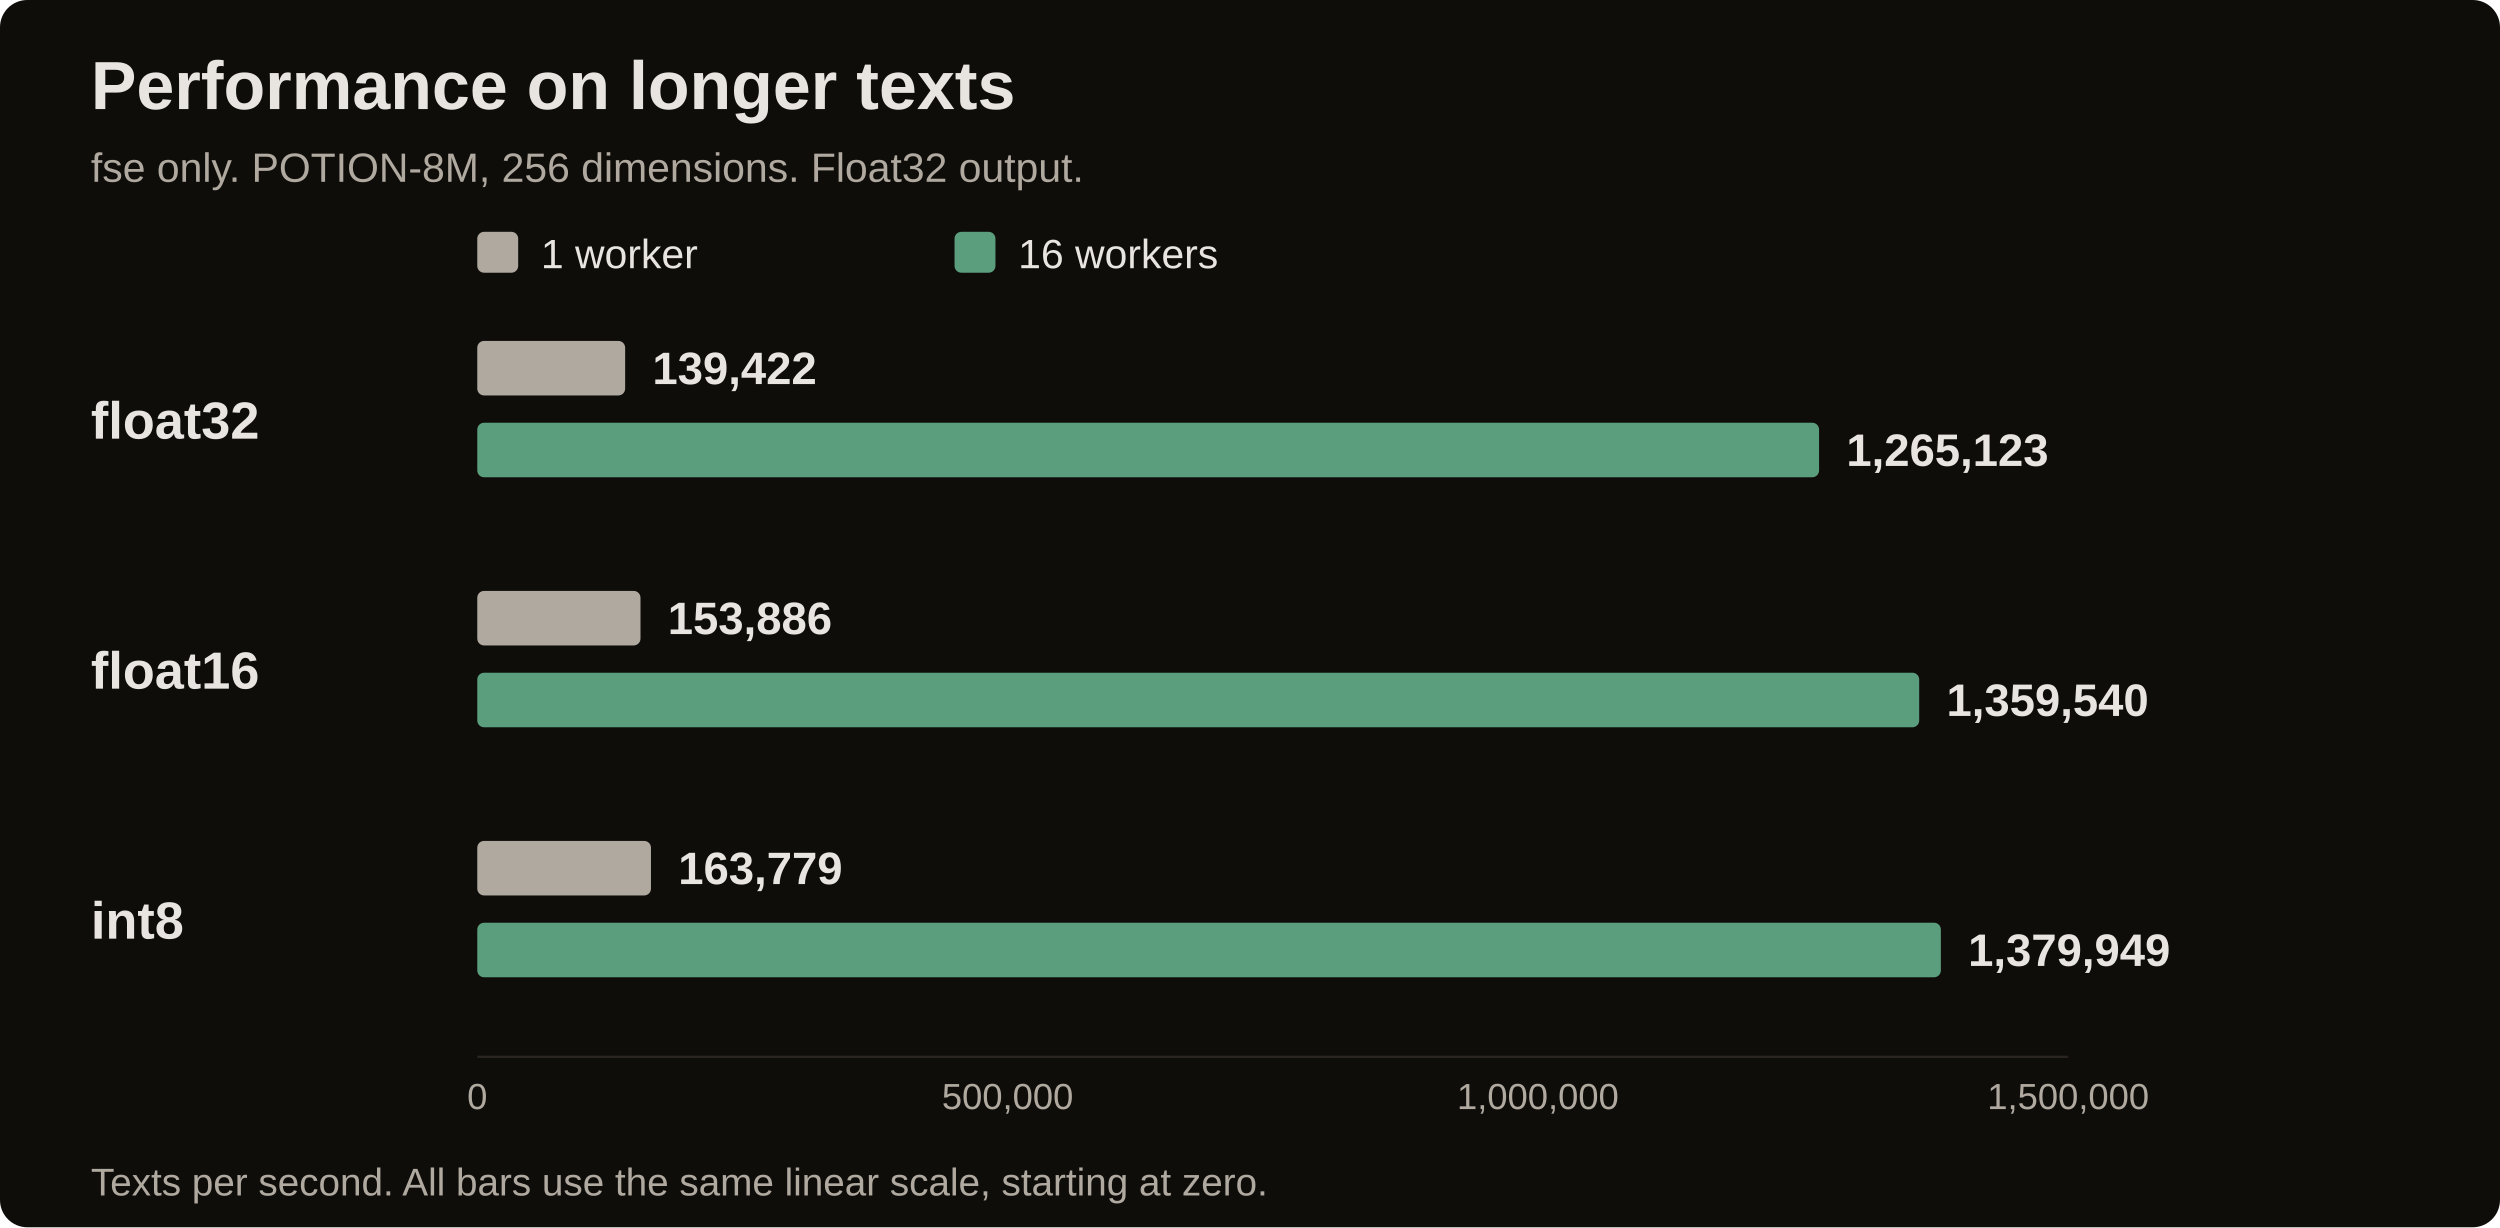
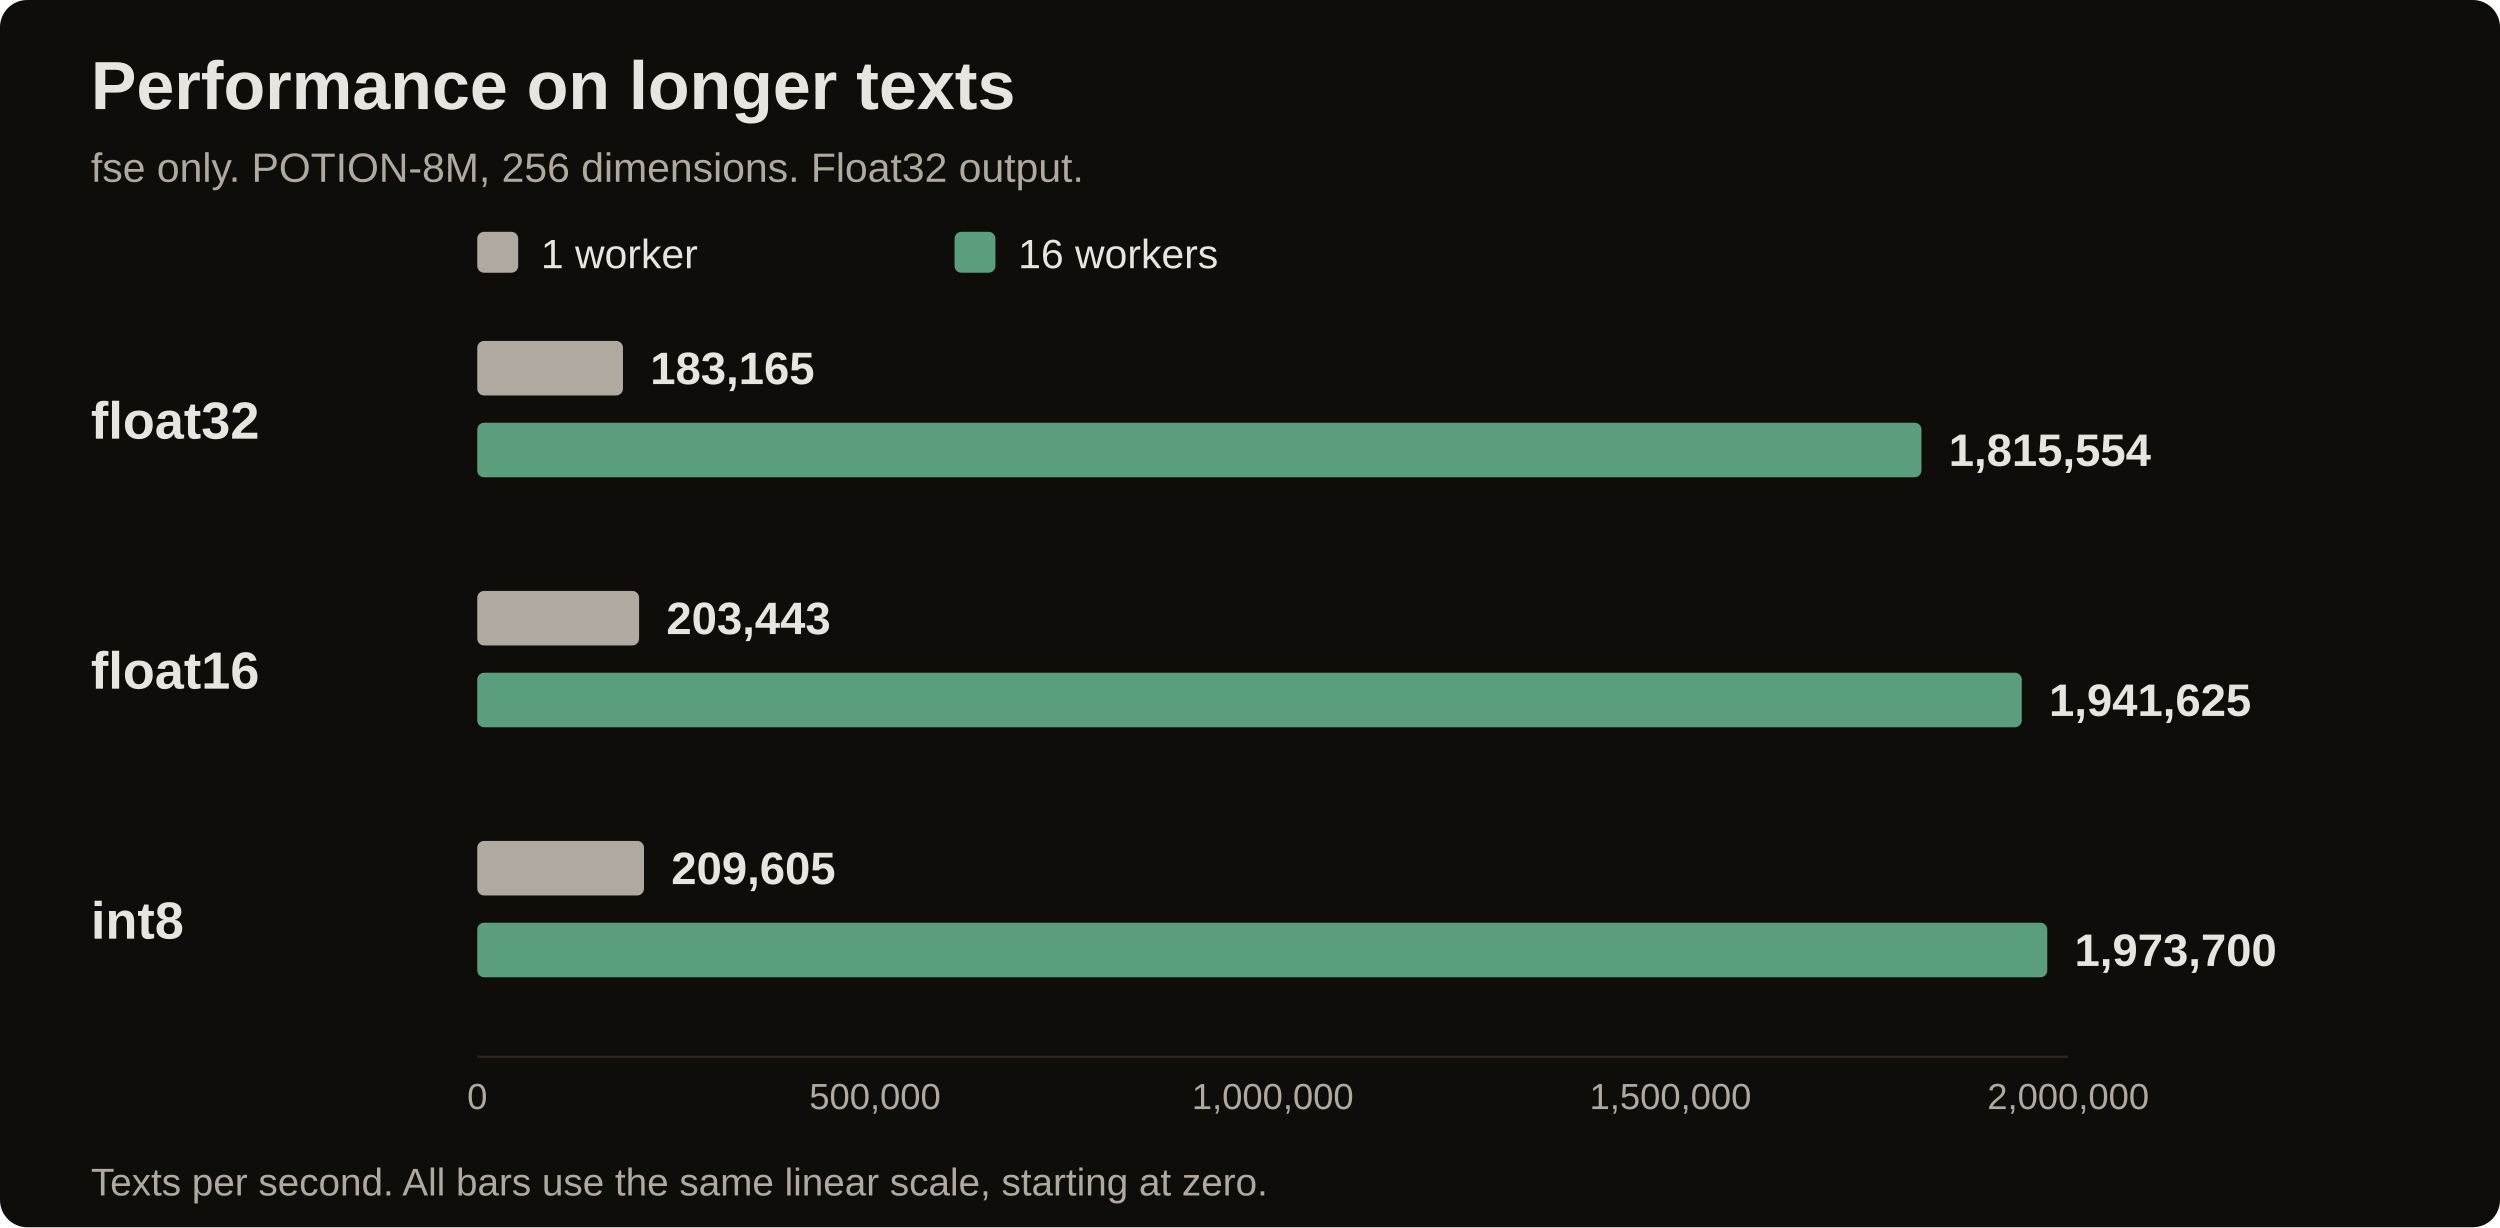
<svg xmlns="http://www.w3.org/2000/svg" width="1100" height="540" viewBox="0 0 1100 540" role="img" aria-labelledby="title desc">
  <rect width="1100" height="540" rx="12" fill="#0F0D0A" />
  <g font-family="Geist, Arial, sans-serif">
    <text x="40" y="48" font-size="30" fill="#E8E4DF" font-weight="700" text-anchor="start">Performance on longer texts</text>
    <text x="40" y="80" font-size="18" fill="#B0A9A0" font-weight="400" text-anchor="start">fse only. POTION-8M, 256 dimensions. Float32 output.</text>
    <rect x="210" y="102" width="18" height="18" rx="3" fill="#B0A9A0" />
    <text x="238" y="118" font-size="18" fill="#E8E4DF" font-weight="400" text-anchor="start">1 worker</text>
    <rect x="420" y="102" width="18" height="18" rx="3" fill="#5B9E7D" />
    <text x="448" y="118" font-size="18" fill="#E8E4DF" font-weight="400" text-anchor="start">16 workers</text>
    <text x="40" y="193" font-size="23" fill="#E8E4DF" font-weight="700" text-anchor="start">float32</text>
-     <rect x="210" y="150" width="65.064" height="24" rx="3" fill="#B0A9A0" />
-     <text x="287.064" y="169" font-size="20" fill="#E8E4DF" font-weight="700" text-anchor="start">139,422</text>
-     <rect x="210" y="186" width="590.391" height="24" rx="3" fill="#5B9E7D" />
-     <text x="812.391" y="205" font-size="20" fill="#E8E4DF" font-weight="700" text-anchor="start">1,265,123</text>
+     <rect x="210" y="150" width="64.108" height="24" rx="3" fill="#B0A9A0" />
+     <text x="286.108" y="169" font-size="20" fill="#E8E4DF" font-weight="700" text-anchor="start">183,165</text>
+     <rect x="210" y="186" width="635.444" height="24" rx="3" fill="#5B9E7D" />
+     <text x="857.444" y="205" font-size="20" fill="#E8E4DF" font-weight="700" text-anchor="start">1,815,554</text>
    <text x="40" y="303" font-size="23" fill="#E8E4DF" font-weight="700" text-anchor="start">float16</text>
-     <rect x="210" y="260" width="71.813" height="24" rx="3" fill="#B0A9A0" />
-     <text x="293.813" y="279" font-size="20" fill="#E8E4DF" font-weight="700" text-anchor="start">153,886</text>
-     <rect x="210" y="296" width="634.452" height="24" rx="3" fill="#5B9E7D" />
-     <text x="856.452" y="315" font-size="20" fill="#E8E4DF" font-weight="700" text-anchor="start">1,359,540</text>
+     <rect x="210" y="260" width="71.205" height="24" rx="3" fill="#B0A9A0" />
+     <text x="293.205" y="279" font-size="20" fill="#E8E4DF" font-weight="700" text-anchor="start">203,443</text>
+     <rect x="210" y="296" width="679.569" height="24" rx="3" fill="#5B9E7D" />
+     <text x="901.569" y="315" font-size="20" fill="#E8E4DF" font-weight="700" text-anchor="start">1,941,625</text>
    <text x="40" y="413" font-size="23" fill="#E8E4DF" font-weight="700" text-anchor="start">int8</text>
-     <rect x="210" y="370" width="76.430" height="24" rx="3" fill="#B0A9A0" />
-     <text x="298.43" y="389" font-size="20" fill="#E8E4DF" font-weight="700" text-anchor="start">163,779</text>
-     <rect x="210" y="406" width="643.976" height="24" rx="3" fill="#5B9E7D" />
-     <text x="865.976" y="425" font-size="20" fill="#E8E4DF" font-weight="700" text-anchor="start">1,379,949</text>
+     <rect x="210" y="370" width="73.362" height="24" rx="3" fill="#B0A9A0" />
+     <text x="295.362" y="389" font-size="20" fill="#E8E4DF" font-weight="700" text-anchor="start">209,605</text>
+     <rect x="210" y="406" width="690.795" height="24" rx="3" fill="#5B9E7D" />
+     <text x="912.795" y="425" font-size="20" fill="#E8E4DF" font-weight="700" text-anchor="start">1,973,700</text>
    <path d="M210 465 H910" stroke="#2A2520" />
    <text x="210.0" y="488" font-size="16" fill="#B0A9A0" font-weight="400" text-anchor="middle">0</text>
-     <text x="443.333" y="488" font-size="16" fill="#B0A9A0" font-weight="400" text-anchor="middle">500,000</text>
-     <text x="676.667" y="488" font-size="16" fill="#B0A9A0" font-weight="400" text-anchor="middle">1,000,000</text>
-     <text x="910.0" y="488" font-size="16" fill="#B0A9A0" font-weight="400" text-anchor="middle">1,500,000</text>
+     <text x="385.0" y="488" font-size="16" fill="#B0A9A0" font-weight="400" text-anchor="middle">500,000</text>
+     <text x="560.0" y="488" font-size="16" fill="#B0A9A0" font-weight="400" text-anchor="middle">1,000,000</text>
+     <text x="735.0" y="488" font-size="16" fill="#B0A9A0" font-weight="400" text-anchor="middle">1,500,000</text>
+     <text x="910.0" y="488" font-size="16" fill="#B0A9A0" font-weight="400" text-anchor="middle">2,000,000</text>
    <text x="40" y="526" font-size="17" fill="#B0A9A0" font-weight="400" text-anchor="start">Texts per second. All bars use the same linear scale, starting at zero.</text>
  </g>
</svg>
